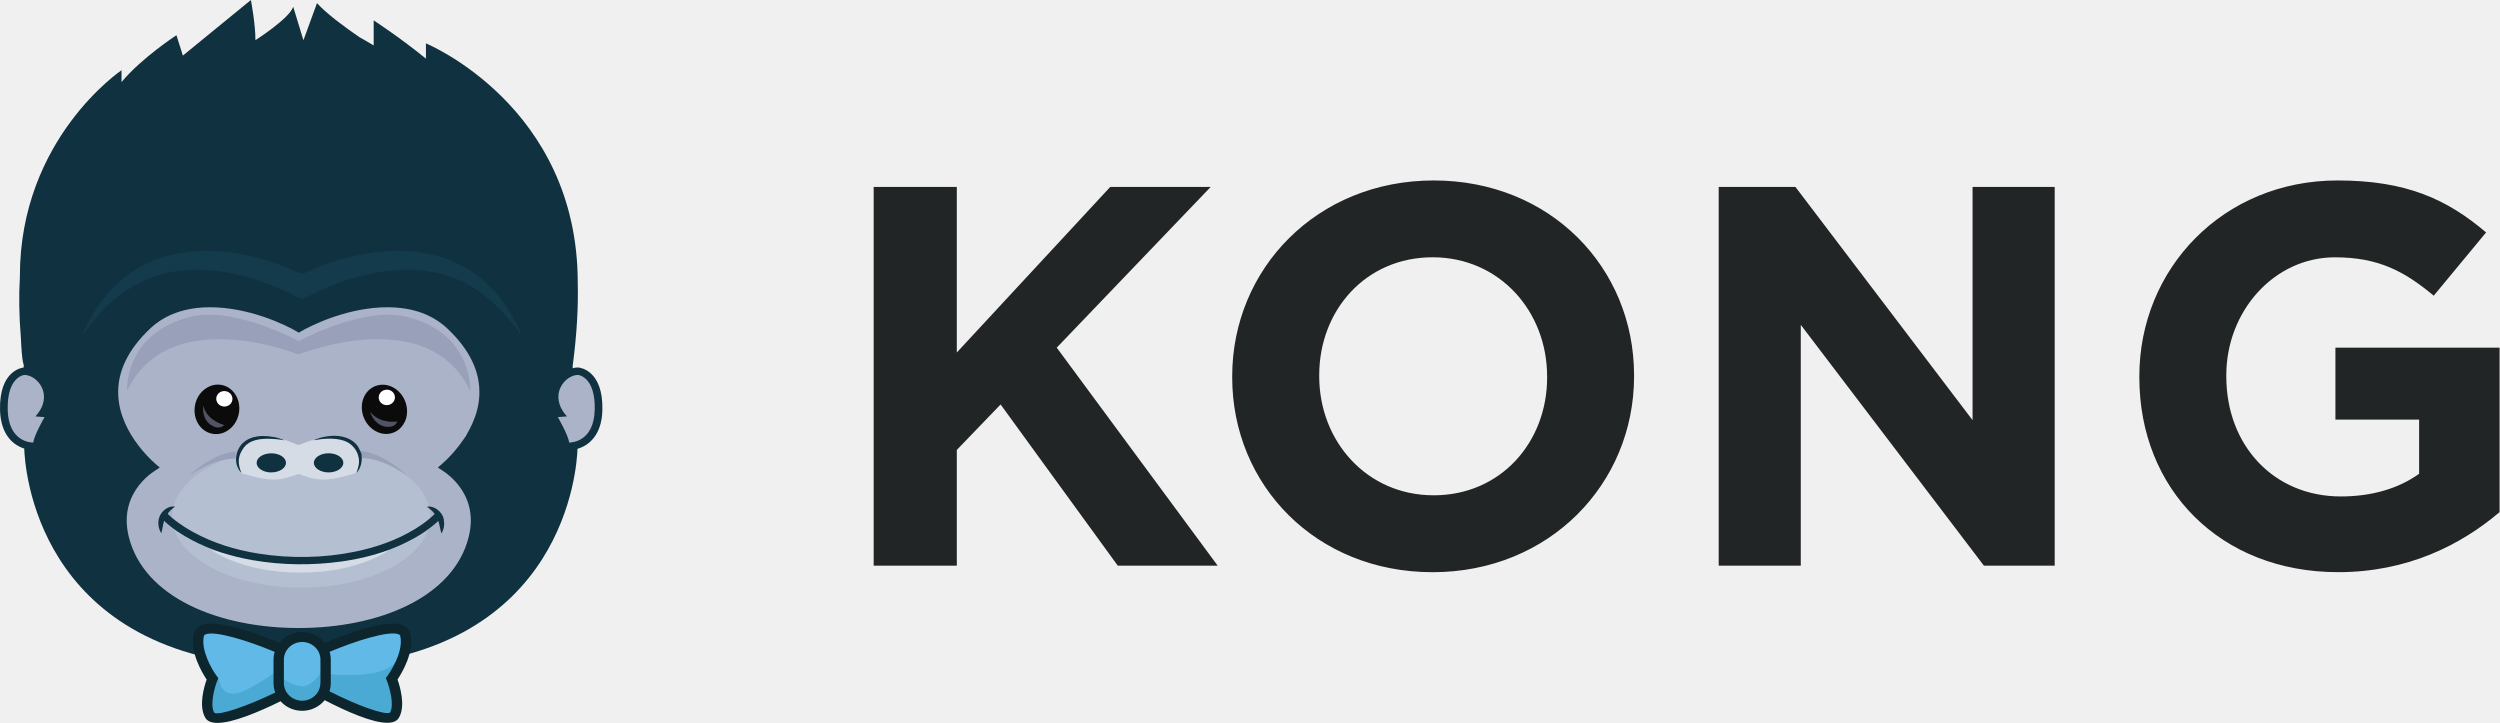
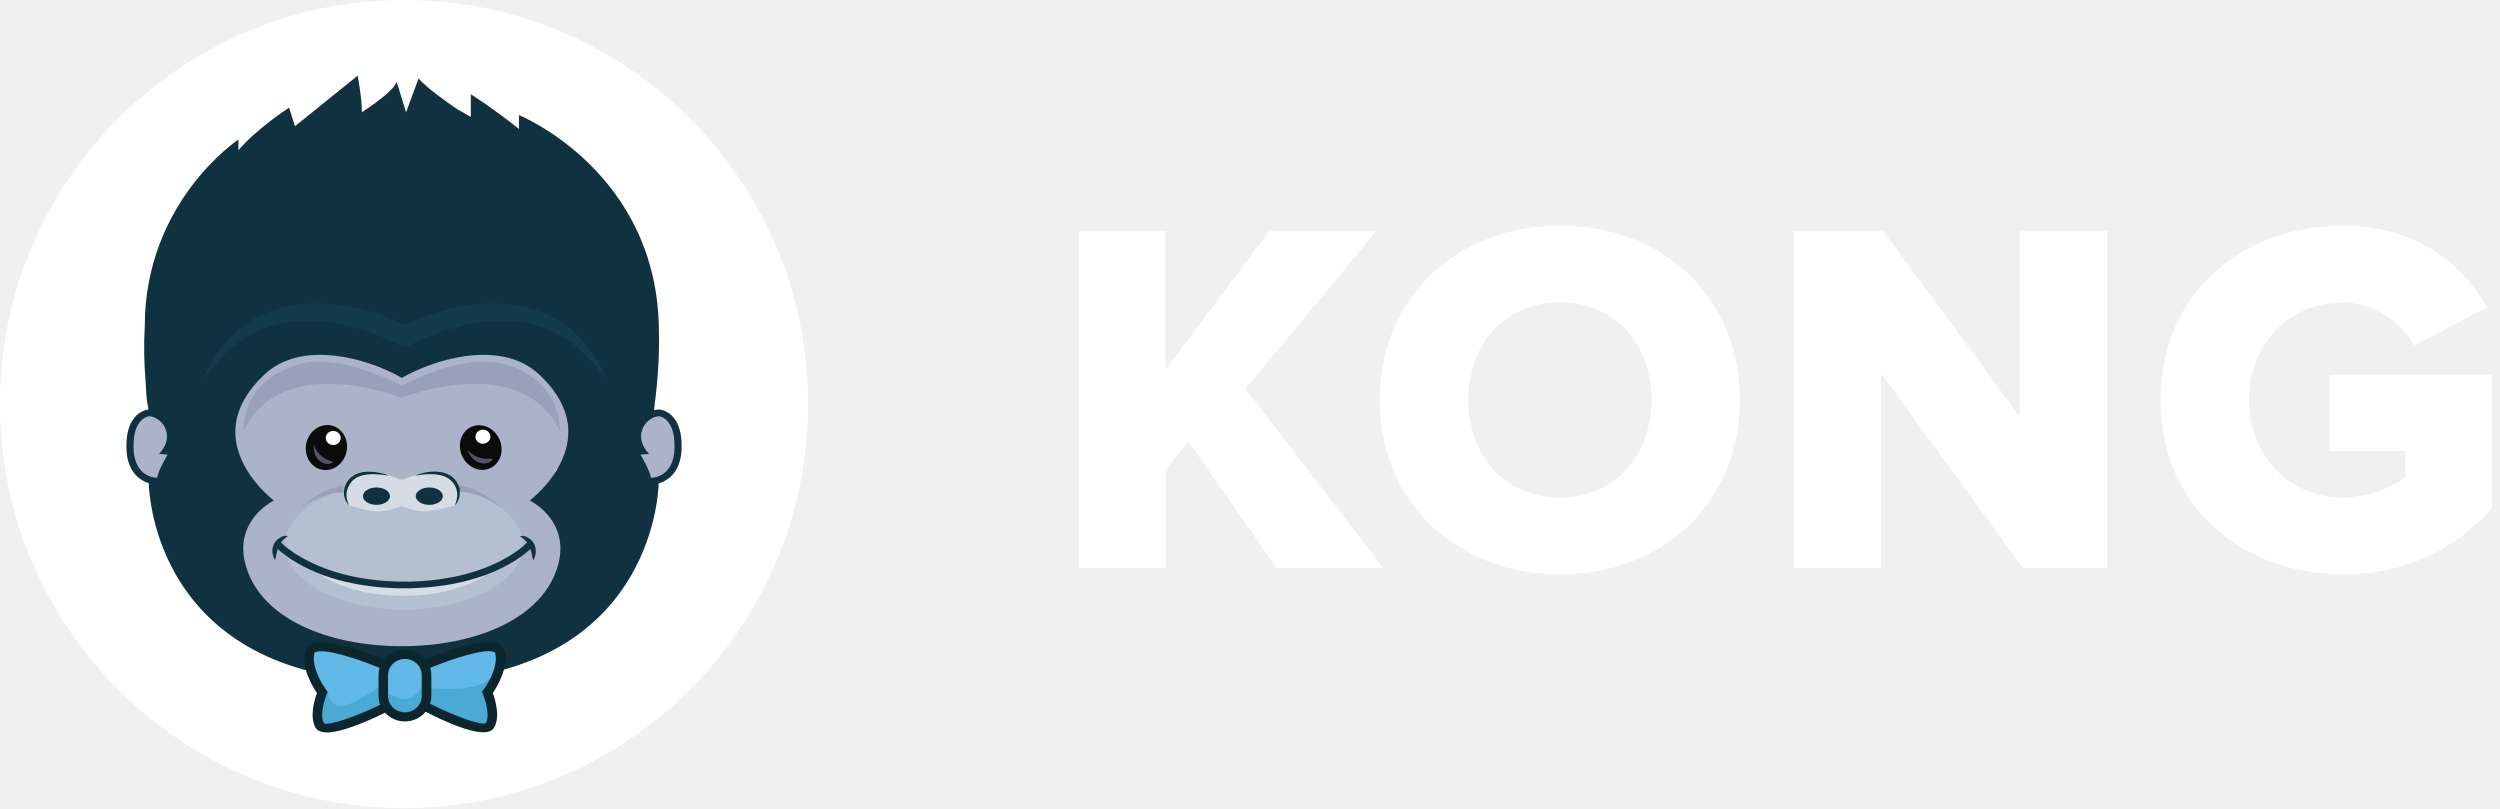
- <svg xmlns="http://www.w3.org/2000/svg" preserveAspectRatio="xMidYMid" width="83" height="24" viewBox="0 0 83 24">
+ <svg xmlns="http://www.w3.org/2000/svg" preserveAspectRatio="xMidYMid" width="99" height="32" viewBox="0 0 99 32">
  <defs>
-     <style>.cls-3 { fill: #222526; } .cls-6 { fill: #abb3c9; } .cls-7 { fill: #10313f; } .cls-8 { fill: #b4bfd1; } .cls-10 { fill: #143b4c; } .cls-11 { fill: #d6dce6; } .cls-12 { fill: #99a0ba; } .cls-15 { fill: #61b9e8; } .cls-16 { fill: #4baad3; } .cls-17 { fill: #0d252c; } .cls-19 { fill: #0b0b0b; } .cls-20 { fill: #ffffff; } .cls-21 { fill: #525365; }</style>
+     <style>.cls-3 { fill: #ffffff; } .cls-7 { fill: #abb3c9; } .cls-8 { fill: #10313f; } .cls-9 { fill: #b4bfd1; } .cls-11 { fill: #143b4c; } .cls-12 { fill: #d6dce6; } .cls-13 { fill: #99a0ba; } .cls-16 { fill: #61b9e8; } .cls-17 { fill: #4baad3; } .cls-18 { fill: #0d252c; } .cls-20 { fill: #0b0b0b; } .cls-22 { fill: #525365; }</style>
  </defs>
-   <g id="logotypesvg" fill-rule="evenodd">
-     <path d="M77.536 13.93v-2.388h5.45v5.46c-1.29 1.096-3.065 1.994-5.36 1.994-3.91 0-6.6-2.748-6.6-6.466v-.036c0-3.575 2.78-6.503 6.582-6.503 2.26 0 3.622.612 4.93 1.726l-1.738 2.1c-.97-.807-1.83-1.274-3.282-1.274-2.008 0-3.605 1.778-3.605 3.916v.036c0 2.3 1.58 3.987 3.802 3.987 1.004 0 1.9-.25 2.6-.753V13.93h-2.78zm-17.75-3.143v7.993h-2.725V6.207h2.548l5.88 7.742V6.206h2.727V18.78h-2.35l-6.078-7.993zm-12.225 8.21c-3.872 0-6.652-2.893-6.652-6.467v-.036c0-3.575 2.816-6.503 6.69-6.503 3.873 0 6.652 2.893 6.652 6.468v.036c0 3.574-2.815 6.502-6.69 6.502zm3.803-6.503c0-2.156-1.578-3.952-3.802-3.952-2.222 0-3.764 1.76-3.764 3.916v.036c0 2.155 1.578 3.95 3.8 3.95 2.225 0 3.767-1.76 3.767-3.914v-.036zM37.11 18.78l-3.89-5.352-1.454 1.51v3.842h-2.76V6.207h2.76v5.496l5.093-5.496h3.335l-5.11 5.335 5.343 7.238H37.11z" id="path-1" class="cls-3" />
-     <g id="jason-head">
-       <g id="bg">
-         <path d="M18.898 14.75l-.068-.003-.004-.054c-.013-.176-.268-.65-.365-.818l-.047-.083.282-.022c-.232-.302-.286-.636-.148-.93.124-.263.394-.454.64-.454.033.002.648.066.617 1.224-.03 1.108-.817 1.14-.906 1.14zm-3.44-.296c-.01.018-.02.036-.032.053-.125.264-.273.62-.402.943.706-.183 2.1-.33.987 2.987-.313.935-1.207 1.73-2.494 2.246.157.03.334.07.524.123-1.082.28-2.515.52-4.262.534l.127-.027c-2.667-.002-5.582-.89-6.088-2.876-.395-1.55 1.335-2.89 1.352-2.903l.067-.05S3.11 15.26 3.01 13.357c-.1-1.9.96-1.86 1.523-2.975.563-1.116 2.12-.447 3.948-.498 1.83-.052 1.982.21 3.668-.128 1.685-.34 3.746.88 4.773 2.315 1 1.394-1.074 1.79-1.463 2.382zm-13.92-.58c-.096.17-.35.643-.364.82l-.004.053-.068.003c-.09 0-.877-.032-.906-1.14-.03-1.158.584-1.222.61-1.224.253 0 .523.19.647.454.138.294.084.628-.148.93l.282.022-.048.083z" id="path-2" class="cls-6" />
-         <path d="M19.213 12.2h-.022c-.058 0-.118.01-.177.025v-.122h.005c.13-.996.183-1.9.162-2.718 0-5.874-5.04-7.945-5.04-7.945v.507c-.884-.72-1.735-1.27-1.735-1.27v.832c-.168-.102-.326-.193-.474-.276-.438-.3-1.078-.763-1.408-1.13l-.45 1.234L9.735.226C9.606.616 8.48 1.334 8.48 1.334 8.485.82 8.33 0 8.33 0L6.072 1.845l-.214-.676s-1.148.746-1.823 1.555v-.392S.66 4.6.66 9.168v.028c-.037.625-.027 1.297.033 2.022.038.845.094.885.094.885v.098c-.034.004-.82.084-.786 1.417.022.81.436 1.16.804 1.274.018.606.39 6.743 8.095 7.225h2.18c7.675-.48 8.072-6.575 8.093-7.217.374-.107.805-.453.826-1.28.034-1.334-.753-1.414-.787-1.417zM1.107 14.693H1.1c-.084 0-.816-.03-.844-1.082-.03-1.115.553-1.163.553-1.163.43 0 1.006.673.367 1.377l.303.024s-.355.616-.373.844zm14.807-1.563c-.064 1.34-1.3 2.325-1.31 2.334l-.068.054.068.05c.017.014 1.35.72.954 2.27-.506 1.993-2.97 3.012-5.638 3.012-2.67 0-5.133-1.02-5.64-3.01-.395-1.553.938-2.258.955-2.27l.068-.052-.067-.054c-.012-.01-1.247-.993-1.31-2.335-.04-.774.318-1.52 1.056-2.218.5-.472 1.17-.71 1.995-.71 1.254 0 2.464.552 2.943.843.478-.29 1.688-.843 2.942-.843.824 0 1.495.238 1.995.71.738.697 1.095 1.444 1.057 2.217zm3.83.48c-.028 1.053-.76 1.082-.843 1.082h-.007c-.018-.228-.374-.844-.374-.844l.303-.024c-.64-.704-.064-1.377.368-1.377 0 0 .583.048.554 1.163z" id="path-3" class="cls-7" />
-         <path d="M14.284 17.154c0 1.3-1.918 2.356-4.284 2.356-2.366 0-4.284-1.055-4.284-2.356 0-1.3 1.918-2.356 4.284-2.356 2.366 0 4.284 1.055 4.284 2.356z" id="path-4" class="cls-8" />
+   <g id="logo-headersvg">
+     <path d="M92.24 17.86v-3.022h6.44v5.3c-1.44 1.582-3.38 2.602-5.9 2.602-3.98 0-7.222-2.66-7.222-6.9 0-4.242 3.24-6.903 7.22-6.903 2.982 0 4.782 1.58 5.703 3.24l-2.88 1.5c-.5-.88-1.52-1.7-2.82-1.7-2.18 0-3.72 1.68-3.72 3.862 0 2.18 1.54 3.86 3.72 3.86.98 0 1.98-.4 2.46-.8v-1.04h-3zm-17.76-3.082V22.5h-3.442V9.157h3.54L79.98 16.5V9.156h3.46V22.5h-3.32l-5.64-7.722zm-12.7 7.962c-4.08 0-7.142-2.84-7.142-6.9 0-4.062 3.06-6.903 7.14-6.903 4.082 0 7.123 2.84 7.123 6.902 0 4.06-3.04 6.9-7.12 6.9zm0-10.762c-2.22 0-3.64 1.68-3.64 3.86 0 2.16 1.42 3.86 3.64 3.86 2.2 0 3.62-1.7 3.62-3.86 0-2.18-1.42-3.86-3.62-3.86zm-7 10.522h-4.22l-3.5-5.02-.9 1.12v3.9h-3.442V9.157h3.44v5.48l4.1-5.48H54.5l-5.18 6.24 5.46 7.103z" id="path-1" class="cls-3" fill-rule="evenodd" />
+     <circle id="circle-1" class="cls-3" cx="16" cy="16" r="16" />
+     <g id="jason-head" fill-rule="evenodd">
+       <g id="bg-1">
+         <path d="M25.78 18.98l-.073-.003-.004-.06c-.015-.19-.295-.703-.402-.884l-.052-.09.31-.025c-.255-.328-.314-.69-.162-1.008.137-.285.433-.492.705-.492.036.003.71.072.678 1.327-.032 1.2-.898 1.235-.997 1.235zM22 18.66c-.013.018-.023.038-.035.056-.138.287-.3.673-.442 1.023.776-.2 2.307-.36 1.085 3.235-.345 1.014-1.328 1.875-2.743 2.434.173.03.367.075.576.132-1.188.303-2.763.566-4.685.578l.14-.028c-2.93-.002-6.135-.966-6.692-3.117-.434-1.68 1.468-3.132 1.486-3.146l.074-.056s-2.34-.242-2.45-2.302c-.108-2.06 1.057-2.016 1.676-3.225.62-1.208 2.33-.483 4.34-.54 2.01-.056 2.178.23 4.03-.138 1.854-.368 4.12.954 5.248 2.508 1.097 1.51-1.182 1.94-1.61 2.58zm-15.3-.627c-.108.18-.388.695-.403.885l-.005.06-.073.002c-.1 0-.966-.035-.998-1.235-.033-1.255.642-1.324.67-1.326h.002c.278 0 .574.205.71.49.152.32.093.68-.162 1.008l.31.024-.053.09z" id="path-2" class="cls-7" />
+         <path d="M26.128 16.218h-.024c-.065 0-.13.01-.196.026v-.133h.005c.143-1.078.202-2.056.18-2.944 0-6.365-5.543-8.61-5.543-8.61v.55c-.97-.78-1.906-1.377-1.906-1.377v.902c-.185-.11-.358-.21-.52-.298-.484-.325-1.187-.827-1.55-1.226l-.494 1.338-.372-1.205c-.14.424-1.378 1.2-1.378 1.202.003-.557-.166-1.446-.166-1.446l-2.482 2-.236-.732s-1.26.81-2.004 1.685v-.425s-3.71 2.455-3.71 7.406v.03c-.04.68-.03 1.408.037 2.192.04.916.102.96.102.96v.106c-.037.003-.903.09-.864 1.534.023.88.478 1.256.883 1.38.02.657.43 7.307 8.9 7.83h2.396c8.44-.52 8.875-7.126 8.898-7.82.41-.118.884-.492.908-1.39.04-1.443-.827-1.53-.864-1.534zm-19.904 2.7h-.01c-.09 0-.895-.033-.926-1.173-.032-1.21.608-1.26.608-1.26.475 0 1.107.73.405 1.49l.334.027s-.39.668-.41.916zm16.278-1.695c-.07 1.455-1.43 2.52-1.442 2.53l-.074.06.075.054c.02.015 1.485.778 1.05 2.46-.557 2.16-3.264 3.262-6.2 3.262-2.933 0-5.64-1.104-6.197-3.262-.435-1.683 1.03-2.446 1.05-2.46l.074-.056-.074-.058c-.013-.01-1.37-1.076-1.442-2.53-.04-.84.352-1.648 1.164-2.403.55-.51 1.286-.768 2.193-.768 1.378 0 2.708.597 3.234.914.528-.317 1.858-.914 3.236-.914.906 0 1.643.258 2.193.77.81.754 1.203 1.563 1.162 2.4zm4.21.522c-.03 1.14-.836 1.173-.927 1.173h-.01c-.018-.248-.41-.916-.41-.916l.334-.026c-.703-.762-.072-1.492.404-1.492 0 0 .64.052.607 1.26z" id="path-3" class="cls-8" />
+         <path d="M20.71 21.585c0 1.41-2.11 2.553-4.71 2.553s-4.71-1.143-4.71-2.553 2.11-2.553 4.71-2.553 4.71 1.143 4.71 2.553z" id="path-4" class="cls-9" />
      </g>
      <g id="details">
-         <path d="M3.55 10.153c.557-.502 1.18-.903 1.93-1.08 1.087-.255 2.237-.068 3.27.298.355.126.702.27 1.032.445.205.11.214.152.422.04.66-.36 1.39-.622 2.134-.774.88-.18 1.826-.19 2.676.124 1.032.38 1.675 1.11 2.318 1.936-.435-1.007-1.075-1.866-2.106-2.374-.816-.403-1.768-.505-2.67-.404-.804.09-1.59.317-2.318.65-.197.09-.222.09-.418 0-.182-.084-.367-.16-.555-.23-.413-.15-.84-.272-1.274-.35-.97-.175-2.002-.153-2.92.224-1.152.47-1.88 1.404-2.344 2.484.265-.34.523-.674.824-.987z" id="path-5" class="cls-10" />
-         <path d="M10.74 15.923c-.333 0-.694-.136-.83-.192-.136.057-.497.193-.83.193-.417 0-1.097-.226-1.097-.226s-.346-.535.182-1.05c.48-.467 1.705.118 1.705.118h.08s1.176-.533 1.705-.117c.583.457.18 1.05.18 1.05s-.678.225-1.096.225zm2.22 2.313s-1 .775-2.99.775c-1.99 0-2.99-.774-2.99-.774s1.146.403 3.008.403 2.973-.404 2.973-.404z" id="path-6" class="cls-11" />
-         <path d="M15.61 12.98c-1.394-2.948-5.696-1.21-5.696-1.21s-4.302-1.738-5.696 1.21c0 0-.112-1.913 2.118-2.464 1.448-.357 3.574.81 3.578.81.003 0 2.13-1.167 3.577-.81 2.23.55 2.12 2.464 2.12 2.464zm-7.793 2.007l.01.245c-.58-.014-1.104.272-1.57.565.446-.38.948-.738 1.56-.81zm5.705.81c-.475-.33-1.003-.6-1.608-.59l.01-.246c.636.076 1.15.422 1.598.837z" id="path-7" class="cls-12" />
-         <path d="M14.655 17.708c-.042-.136-.06-.278-.102-.414l-.06.055c-.304.27-.66.49-1.03.67-.663.325-1.39.52-2.124.622-.975.136-1.986.125-2.955-.044-.698-.122-1.384-.334-2.007-.663-.334-.176-.657-.386-.93-.642-.038.136-.054.277-.092.413-.11-.175-.132-.4-.044-.586.082-.175.292-.337.503-.3-.083.058-.16.127-.224.205-.03.038-.02.038.01.066.02.02.038.038.058.055.055.05.112.095.17.14.183.14.38.266.582.378.67.37 1.422.6 2.184.718 1.05.166 2.15.148 3.192-.065.696-.142 1.38-.38 1.982-.747.172-.105.34-.22.493-.35.047-.038.092-.078.135-.12.007-.007.017-.014.022-.022.012-.018.014-.015-.004-.038-.067-.083-.153-.155-.242-.214.254-.05.52.182.56.41.03.166.014.327-.075.474zm-3.257-2.34c0 .173-.22.316-.488.316-.27 0-.49-.143-.49-.317 0-.176.22-.318.49-.318s.488.14.488.317zm.513-.157c-.04-.263-.236-.5-.5-.583-.324-.102-.686-.066-1.015-.01.305-.132.706-.2 1.03-.107.154.043.29.117.397.234.03.033.056.072.08.11.01.02.123.247.1.252.025.217-.018.434-.175.602.064-.164.11-.32.084-.497zm-2.904.474c-.27 0-.487-.143-.487-.317 0-.176.217-.318.486-.318.27 0 .488.14.488.317 0 .174-.218.317-.488.317zm-.9-.84c-.1.13-.17.275-.18.44-.008.152.037.284.09.424-.258-.28-.228-.693.014-.97.084-.08.167-.145.278-.19.132-.056.28-.075.424-.076.24 0 .5.047.717.145-.172-.03-.346-.048-.52-.05-.292-.006-.635.036-.823.277z" id="path-8" class="cls-7" />
+         <path d="M8.91 14c.612-.545 1.296-.98 2.123-1.17 1.193-.28 2.458-.076 3.594.32.39.136.77.293 1.133.483.226.118.236.164.465.042.726-.39 1.53-.673 2.345-.838.967-.195 2.008-.206 2.942.133 1.134.412 1.84 1.203 2.548 2.098-.48-1.09-1.18-2.02-2.315-2.573-.897-.436-1.943-.546-2.937-.437-.882.097-1.745.343-2.547.704-.215.097-.243.096-.458 0-.2-.09-.404-.173-.61-.248-.453-.164-.923-.296-1.4-.38-1.068-.19-2.202-.166-3.213.242-1.266.51-2.066 1.52-2.577 2.692.292-.37.576-.73.906-1.07z" id="path-5" class="cls-11" />
+         <path d="M16.812 20.25c-.364 0-.762-.146-.91-.208-.15.062-.547.21-.912.21-.46 0-1.208-.246-1.208-.246s-.38-.58.2-1.137c.528-.508 1.875.126 1.875.126h.089s1.292-.577 1.875-.127c.64.494.198 1.136.198 1.136s-.746.245-1.206.245zm2.444 2.508s-1.1.84-3.288.84c-2.187 0-3.287-.84-3.287-.84s1.26.436 3.307.436c2.046 0 3.27-.436 3.27-.436z" id="path-6" class="cls-12" />
+         <path d="M22.167 17.062c-1.533-3.195-6.262-1.31-6.262-1.31s-4.73-1.885-6.26 1.31c0 0-.124-2.073 2.327-2.67 1.592-.387 3.93.878 3.933.877.004 0 2.34-1.265 3.933-.877 2.452.596 2.33 2.67 2.33 2.67zM13.6 19.237l.01.266c-.635-.016-1.213.294-1.725.61.49-.41 1.042-.798 1.715-.876zm6.27.877c-.52-.358-1.1-.65-1.766-.64l.012-.265c.698.08 1.265.455 1.755.904z" id="path-7" class="cls-13" />
+         <path d="M21.117 22.185c-.046-.147-.066-.3-.11-.448l-.067.06c-.334.294-.726.533-1.132.727-.73.35-1.528.564-2.336.674-1.07.146-2.182.135-3.247-.05-.768-.13-1.52-.36-2.207-.717-.367-.19-.722-.417-1.023-.694-.04.147-.06.3-.1.447-.123-.19-.146-.432-.05-.635.09-.19.323-.365.555-.325-.092.063-.177.137-.247.222-.034.042-.024.042.01.072l.064.06c.06.05.123.1.186.15.2.153.417.288.64.41.738.4 1.564.65 2.402.778 1.154.178 2.364.158 3.51-.07.764-.155 1.514-.414 2.177-.81.19-.115.372-.24.542-.38.05-.042.1-.086.147-.13.01-.008.02-.015.026-.025.013-.02.015-.015-.005-.04-.072-.09-.167-.17-.265-.233.278-.055.57.198.614.447.033.178.015.352-.083.51zm-3.58-2.537c0 .19-.24.344-.537.344-.297 0-.537-.155-.537-.344 0-.19.24-.344.537-.344.296 0 .537.153.537.344zm.563-.168c-.044-.287-.26-.543-.55-.634-.356-.11-.754-.07-1.116-.01.336-.143.776-.216 1.134-.116.168.047.32.126.434.253.033.036.062.08.088.12.014.02.136.267.112.273.026.235-.022.47-.193.652.07-.177.12-.345.09-.538zm-3.192.512c-.296 0-.536-.155-.536-.344 0-.19.24-.344.536-.344.296 0 .536.153.536.344 0 .19-.24.344-.536.344zm-.99-.91c-.11.142-.186.298-.197.477-.01.163.04.307.1.458-.284-.302-.252-.75.014-1.05.093-.09.184-.158.307-.21.145-.058.31-.08.466-.08.264 0 .548.052.79.158-.19-.033-.38-.052-.573-.056-.32-.005-.698.04-.904.302z" id="path-8" class="cls-8" />
      </g>
      <g id="bowtie">
-         <path d="M6.52 21.23s-.114-.5.807-.343c.922.157 1.94.546 1.94.546s.066-.327.632-.288c.565.038.872.334.872.334s1.325-.565 1.872-.556c.547.01.585-.13.652.074.068.204.058.37 0 .657-.057.287-.326.61-.326.805 0 .194.355 1.292-.144 1.36-.498.07-2.12-.777-2.12-.777s-.116.333-.644.333c-.527 0-.806-.222-.806-.222s-1.766.71-2.063.67c-.298-.04-.317-.337-.278-.605.038-.27.144-.75.086-.797-.057-.046-.48-1.194-.48-1.194z" id="path-9" class="cls-15" />
-         <path d="M7.257 22.508s.045.522.476.522c.43 0 1.353-.683 1.353-.683s.615.437.948.437c.333 0 .608-.437.608-.437s1.962.29 2.486-.36c.523-.648-.122.495-.122.495s.372 1.258-.052 1.36c-.424.103-2.187-.735-2.187-.735s-.467.288-.793.282c-.325-.006-.67-.217-.67-.217s-1.93.727-2.242.595c-.31-.133-.073-1.09.195-1.26z" id="path-10" class="cls-16" />
-         <path d="M13.622 21.033c-.028-.118-.105-.21-.223-.266-.544-.26-2.067.344-2.615.577-.174-.22-.447-.36-.754-.36s-.58.142-.754.362c-.546-.233-2.074-.838-2.618-.58-.118.057-.195.15-.223.267-.144.606.274 1.3.426 1.527-.084.238-.277.883-.042 1.274.07.116.212.166.4.166.506 0 1.35-.352 2.096-.718.174.193.43.317.717.317.304 0 .573-.14.748-.353.74.383 1.58.75 2.076.75.18 0 .316-.05.385-.163.234-.39.04-1.036-.044-1.274.152-.226.57-.92.426-1.527zm-6.506 2.633c-.162-.27.02-.877.098-1.068l.034-.084-.055-.074c-.156-.21-.535-.855-.422-1.332.005-.014.01-.027.04-.042.315-.15 1.488.23 2.31.577-.027.083-.04.17-.04.26v.776c0 .11.02.215.058.313-.947.46-1.873.77-2.022.673zm3.52-.987c0 .322-.27.585-.605.585-.334 0-.606-.263-.606-.586v-.777c0-.324.272-.587.607-.587.335 0 .607.263.607.587v.776zm2.207-.082c.078.19.26.797.105 1.06-.156.098-1.075-.228-2.01-.706.03-.086.044-.178.044-.273v-.777c0-.09-.014-.18-.04-.26.82-.348 1.99-.726 2.305-.577.03.015.036.028.04.042.135.573-.417 1.325-.423 1.332l-.055.074.033.084z" id="path-11" class="cls-17" />
+         <path d="M12.176 26.002s-.127-.542.886-.372c1.013.17 2.13.592 2.13.592s.075-.354.697-.313c.622.04.96.362.96.362s1.455-.612 2.056-.602c.602.01.644-.14.718.08.074.22.063.402 0 .712-.063.31-.36.662-.36.873 0 .21.39 1.4-.157 1.473-.548.075-2.332-.84-2.332-.84s-.126.36-.706.36c-.582 0-.888-.242-.888-.242s-1.94.772-2.268.727c-.327-.044-.348-.365-.306-.656.042-.29.158-.812.095-.863-.063-.05-.527-1.292-.527-1.292z" id="path-9" class="cls-16" />
+         <path d="M12.984 27.387s.05.565.524.565c.473 0 1.487-.74 1.487-.74s.676.474 1.043.474c.366 0 .668-.474.668-.474s2.156.314 2.732-.39c.576-.702-.134.537-.134.537s.41 1.36-.056 1.472c-.467.11-2.405-.796-2.405-.796s-.513.312-.87.306c-.36-.007-.74-.234-.74-.234s-2.12.788-2.463.644c-.342-.144-.08-1.18.214-1.365z" id="path-10" class="cls-17" />
+         <path d="M19.982 25.79c-.03-.13-.116-.23-.245-.29-.598-.28-2.272.373-2.874.626-.19-.238-.49-.39-.83-.39-.338 0-.638.153-.83.39-.6-.25-2.28-.906-2.877-.626-.13.06-.214.16-.245.29-.157.655.302 1.408.47 1.654-.094.257-.306.956-.048 1.38.078.125.233.18.44.18.555 0 1.484-.38 2.303-.78.192.21.474.345.79.345.332 0 .628-.15.82-.382.814.415 1.736.812 2.282.812.2 0 .348-.053.424-.177.26-.423.047-1.122-.046-1.38.167-.245.626-.998.468-1.654zm-7.152 2.85c-.18-.29.023-.948.107-1.156l.038-.09-.06-.08c-.172-.227-.59-.928-.464-1.444.004-.015.01-.03.044-.046.346-.162 1.635.25 2.537.626-.027.09-.042.183-.042.28v.842c0 .12.023.234.064.34-1.04.5-2.058.833-2.222.73zm3.87-1.068c0 .35-.298.635-.666.635-.368 0-.667-.285-.667-.635v-.84c0-.352.3-.637.667-.637.368 0 .666.285.666.636v.842zm2.426-.088c.085.207.286.864.115 1.15-.17.105-1.18-.248-2.207-.766.03-.094.047-.193.047-.296v-.84c0-.1-.016-.195-.044-.284.9-.376 2.19-.786 2.533-.624.033.016.04.03.042.046.15.62-.457 1.435-.464 1.444l-.06.08.038.09z" id="path-11" class="cls-18" />
      </g>
      <g id="eyes">
-         <path d="M13.435 14.008c-.09.192-.248.326-.442.376-.018.005-.035.01-.052.012-.38.07-.772-.203-.892-.617-.06-.21-.047-.426.04-.61.09-.19.25-.324.443-.374.397-.106.82.17.946.605.06.21.047.425-.04.608zm-6.353.398c-.018-.003-.035-.005-.053-.01-.38-.08-.624-.48-.56-.905.03-.214.135-.407.292-.54.163-.14.362-.204.563-.176.407.055.678.47.612.915-.067.45-.45.772-.855.716z" id="path-12" class="cls-19" />
-         <path d="M12.892 13.446c-.146.027-.287-.064-.314-.204-.027-.14.07-.274.215-.3.146-.028.286.063.314.203.027.14-.07.274-.215.3zm-5.502.045c-.145-.03-.236-.17-.204-.308.033-.14.176-.225.32-.193.146.03.237.17.205.308-.032.138-.176.225-.32.193z" id="path-13" class="cls-20" />
-         <path d="M13.19 13.997c-.007.02-.067.17-.275.174-.037.003-.072 0-.104-.005h-.003l-.036-.006c-.002-.002-.006-.002-.01-.003l-.035-.01c-.003 0-.004 0-.006-.002-.333-.1-.43-.47-.43-.47.01.015.025.028.038.042.326.368.863.276.863.276v.004zm-6.073.17c-.035-.013-.065-.03-.093-.046l-.033-.02-.01-.007c-.016-.01-.03-.024-.045-.038-.002 0-.004-.002-.006-.005l-.005-.005c-.01-.007-.018-.016-.025-.026-.206-.223-.15-.55-.15-.55l.015.054c.147.462.68.587.68.587l-.003.003c-.008.008-.126.132-.325.054z" id="path-14" class="cls-21" />
+         <path d="M19.776 18.177c-.1.206-.272.352-.486.407-.02.005-.038.01-.057.012-.418.075-.85-.22-.982-.668-.065-.227-.05-.46.046-.66.1-.206.273-.35.487-.406.435-.114.9.186 1.038.656.067.226.053.46-.044.66zm-6.984.43c-.02-.002-.04-.005-.06-.01-.413-.088-.683-.52-.614-.982.035-.233.15-.44.323-.587.18-.15.4-.22.62-.19.446.06.745.51.672.993-.073.488-.496.837-.94.777z" id="path-12" class="cls-20" />
+         <path d="M19.18 17.568c-.162.03-.316-.07-.346-.222-.03-.15.076-.298.236-.326.16-.03.315.07.345.22.03.152-.076.298-.236.328zm-6.05.047c-.16-.034-.26-.184-.223-.334.035-.15.193-.243.353-.208.16.034.26.184.223.334-.035.15-.193.244-.353.21z" id="path-13" class="cls-3" />
+         <path d="M19.506 18.164c-.006.02-.073.183-.302.19-.04 0-.078 0-.114-.008h-.004l-.04-.007c-.003-.002-.007-.002-.01-.002-.014-.004-.027-.008-.04-.01-.003 0-.005 0-.006-.003-.366-.11-.474-.51-.474-.51.013.016.03.03.043.046.357.4.948.3.948.3s0 .003-.002.004zm-6.675.184c-.038-.014-.07-.032-.1-.05l-.037-.022c-.004-.002-.01-.005-.012-.008-.017-.012-.033-.026-.05-.04l-.006-.007-.004-.004c-.01-.007-.02-.017-.028-.028-.227-.24-.165-.596-.165-.596.004.02.01.04.017.06.162.5.746.635.746.635l-.002.003c-.01.008-.14.143-.357.058z" id="path-14" class="cls-22" />
      </g>
    </g>
  </g>
</svg>
